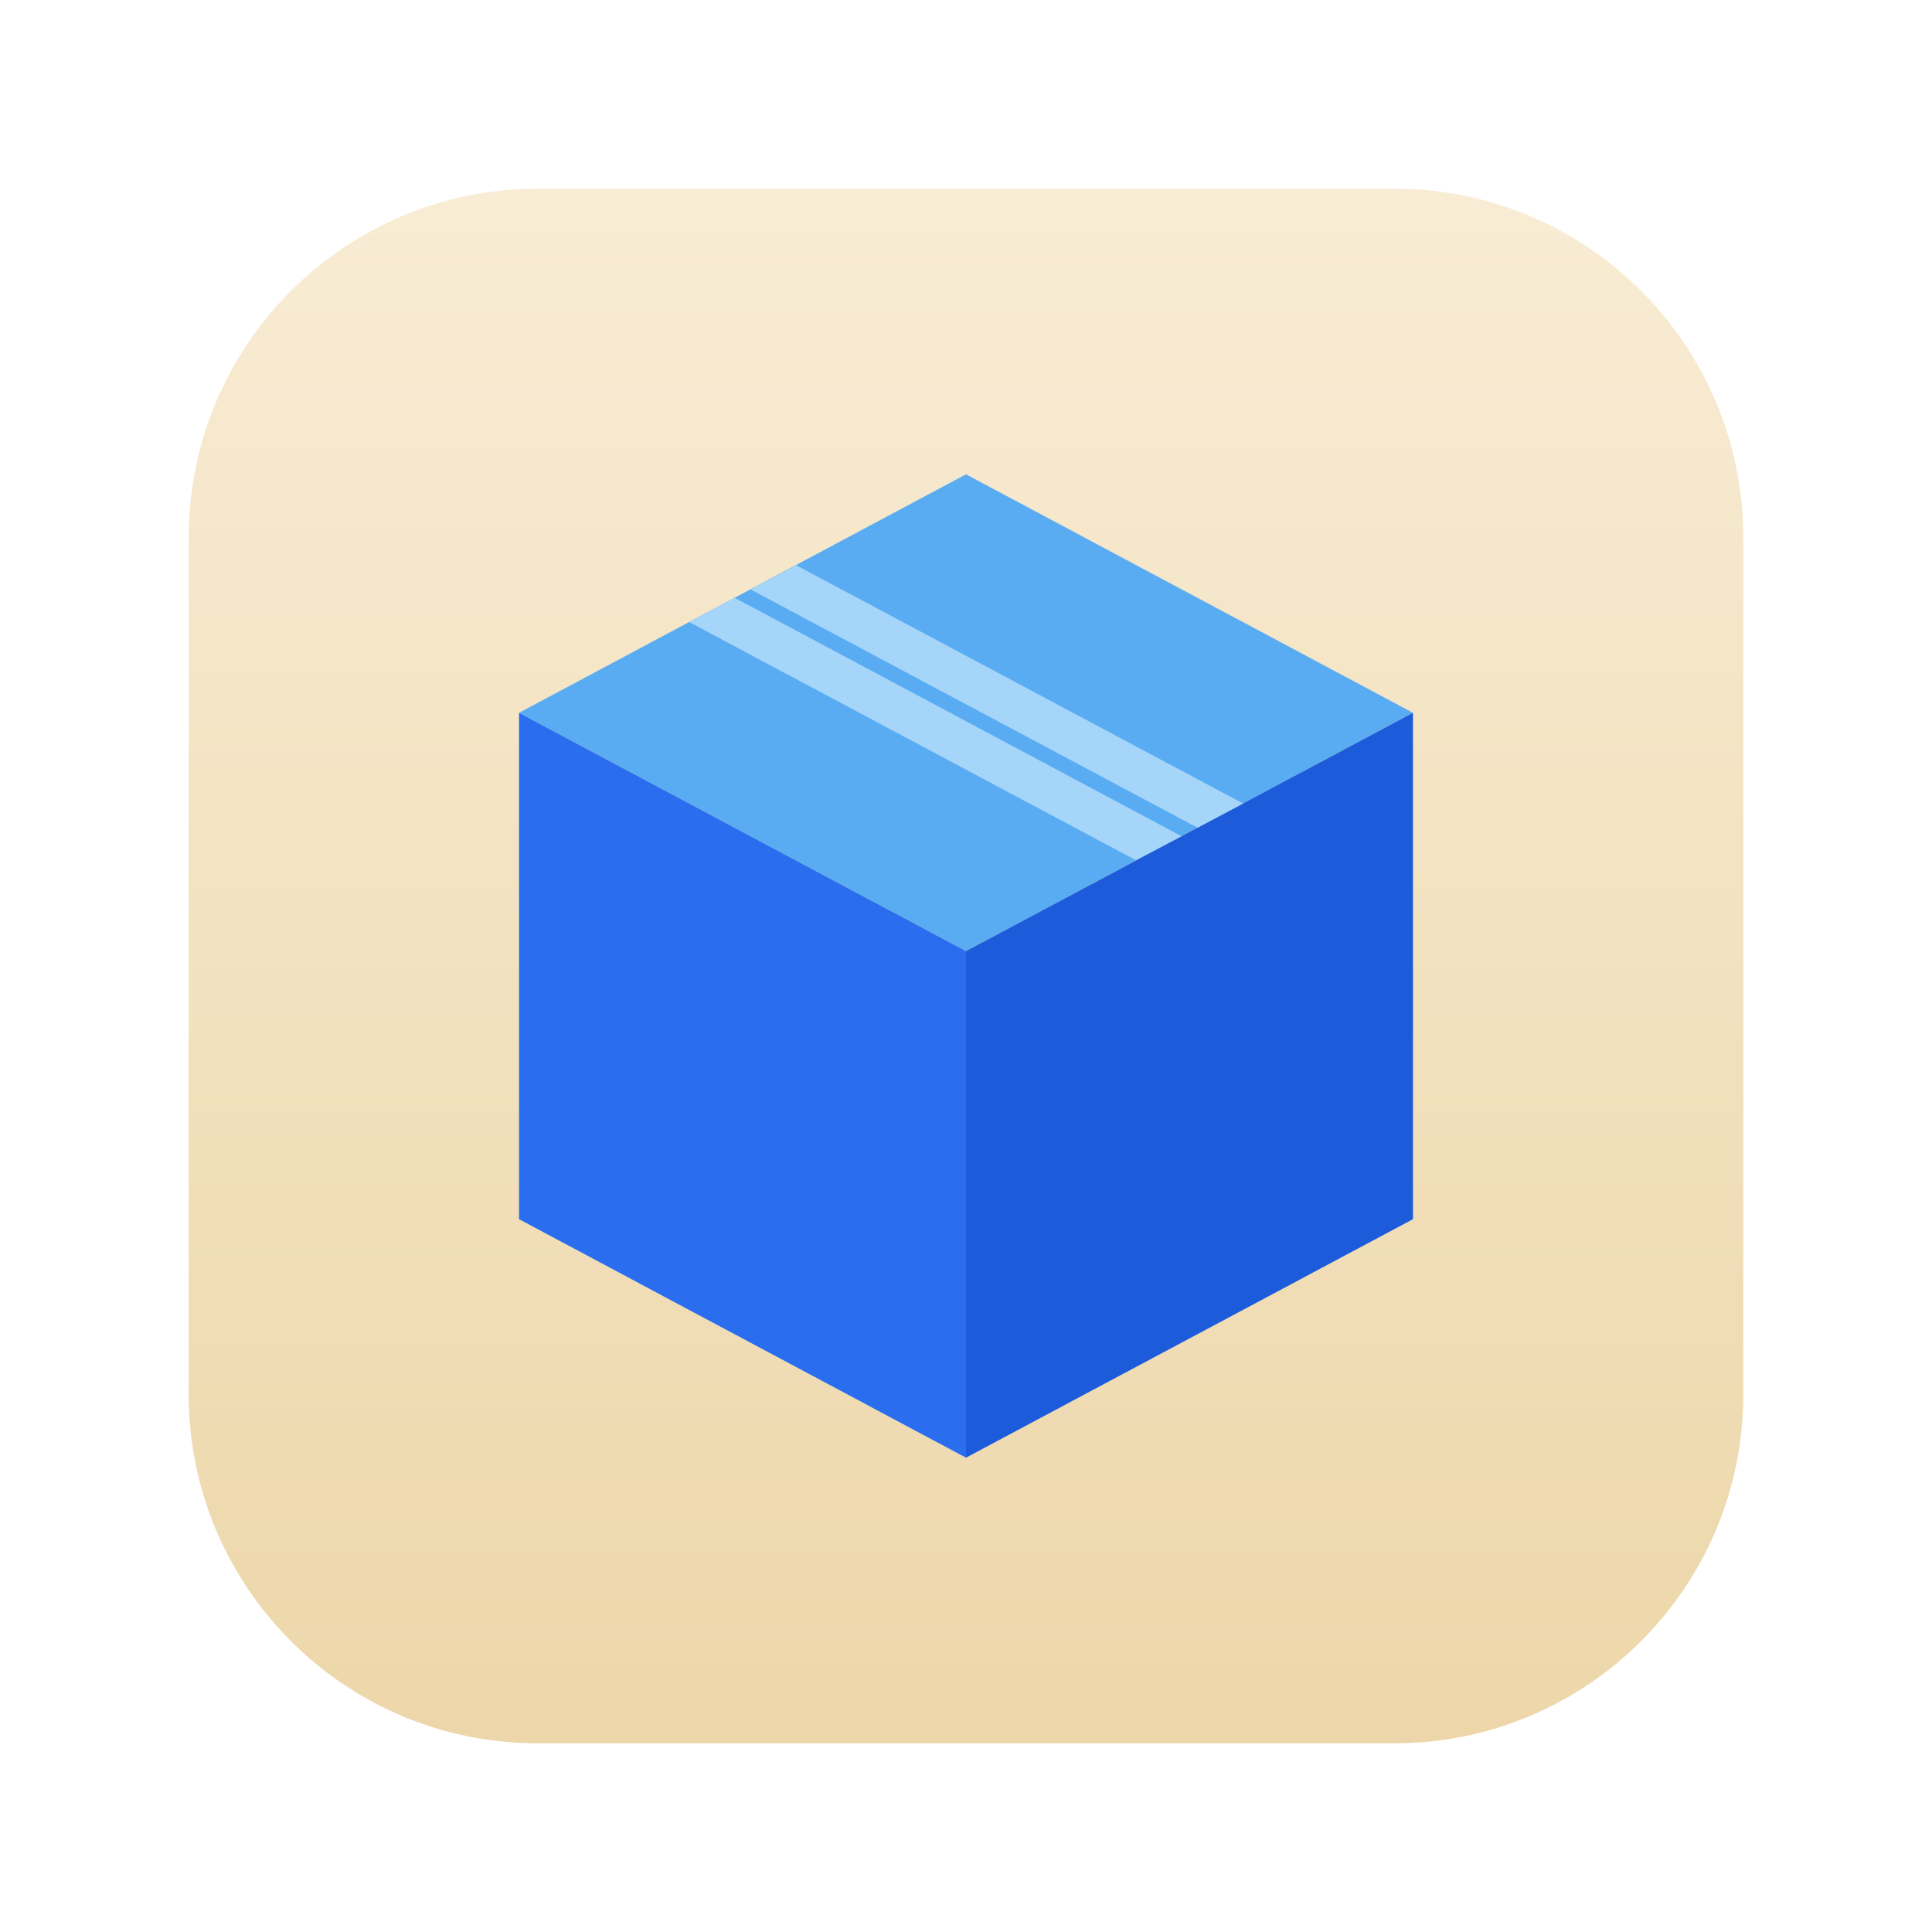
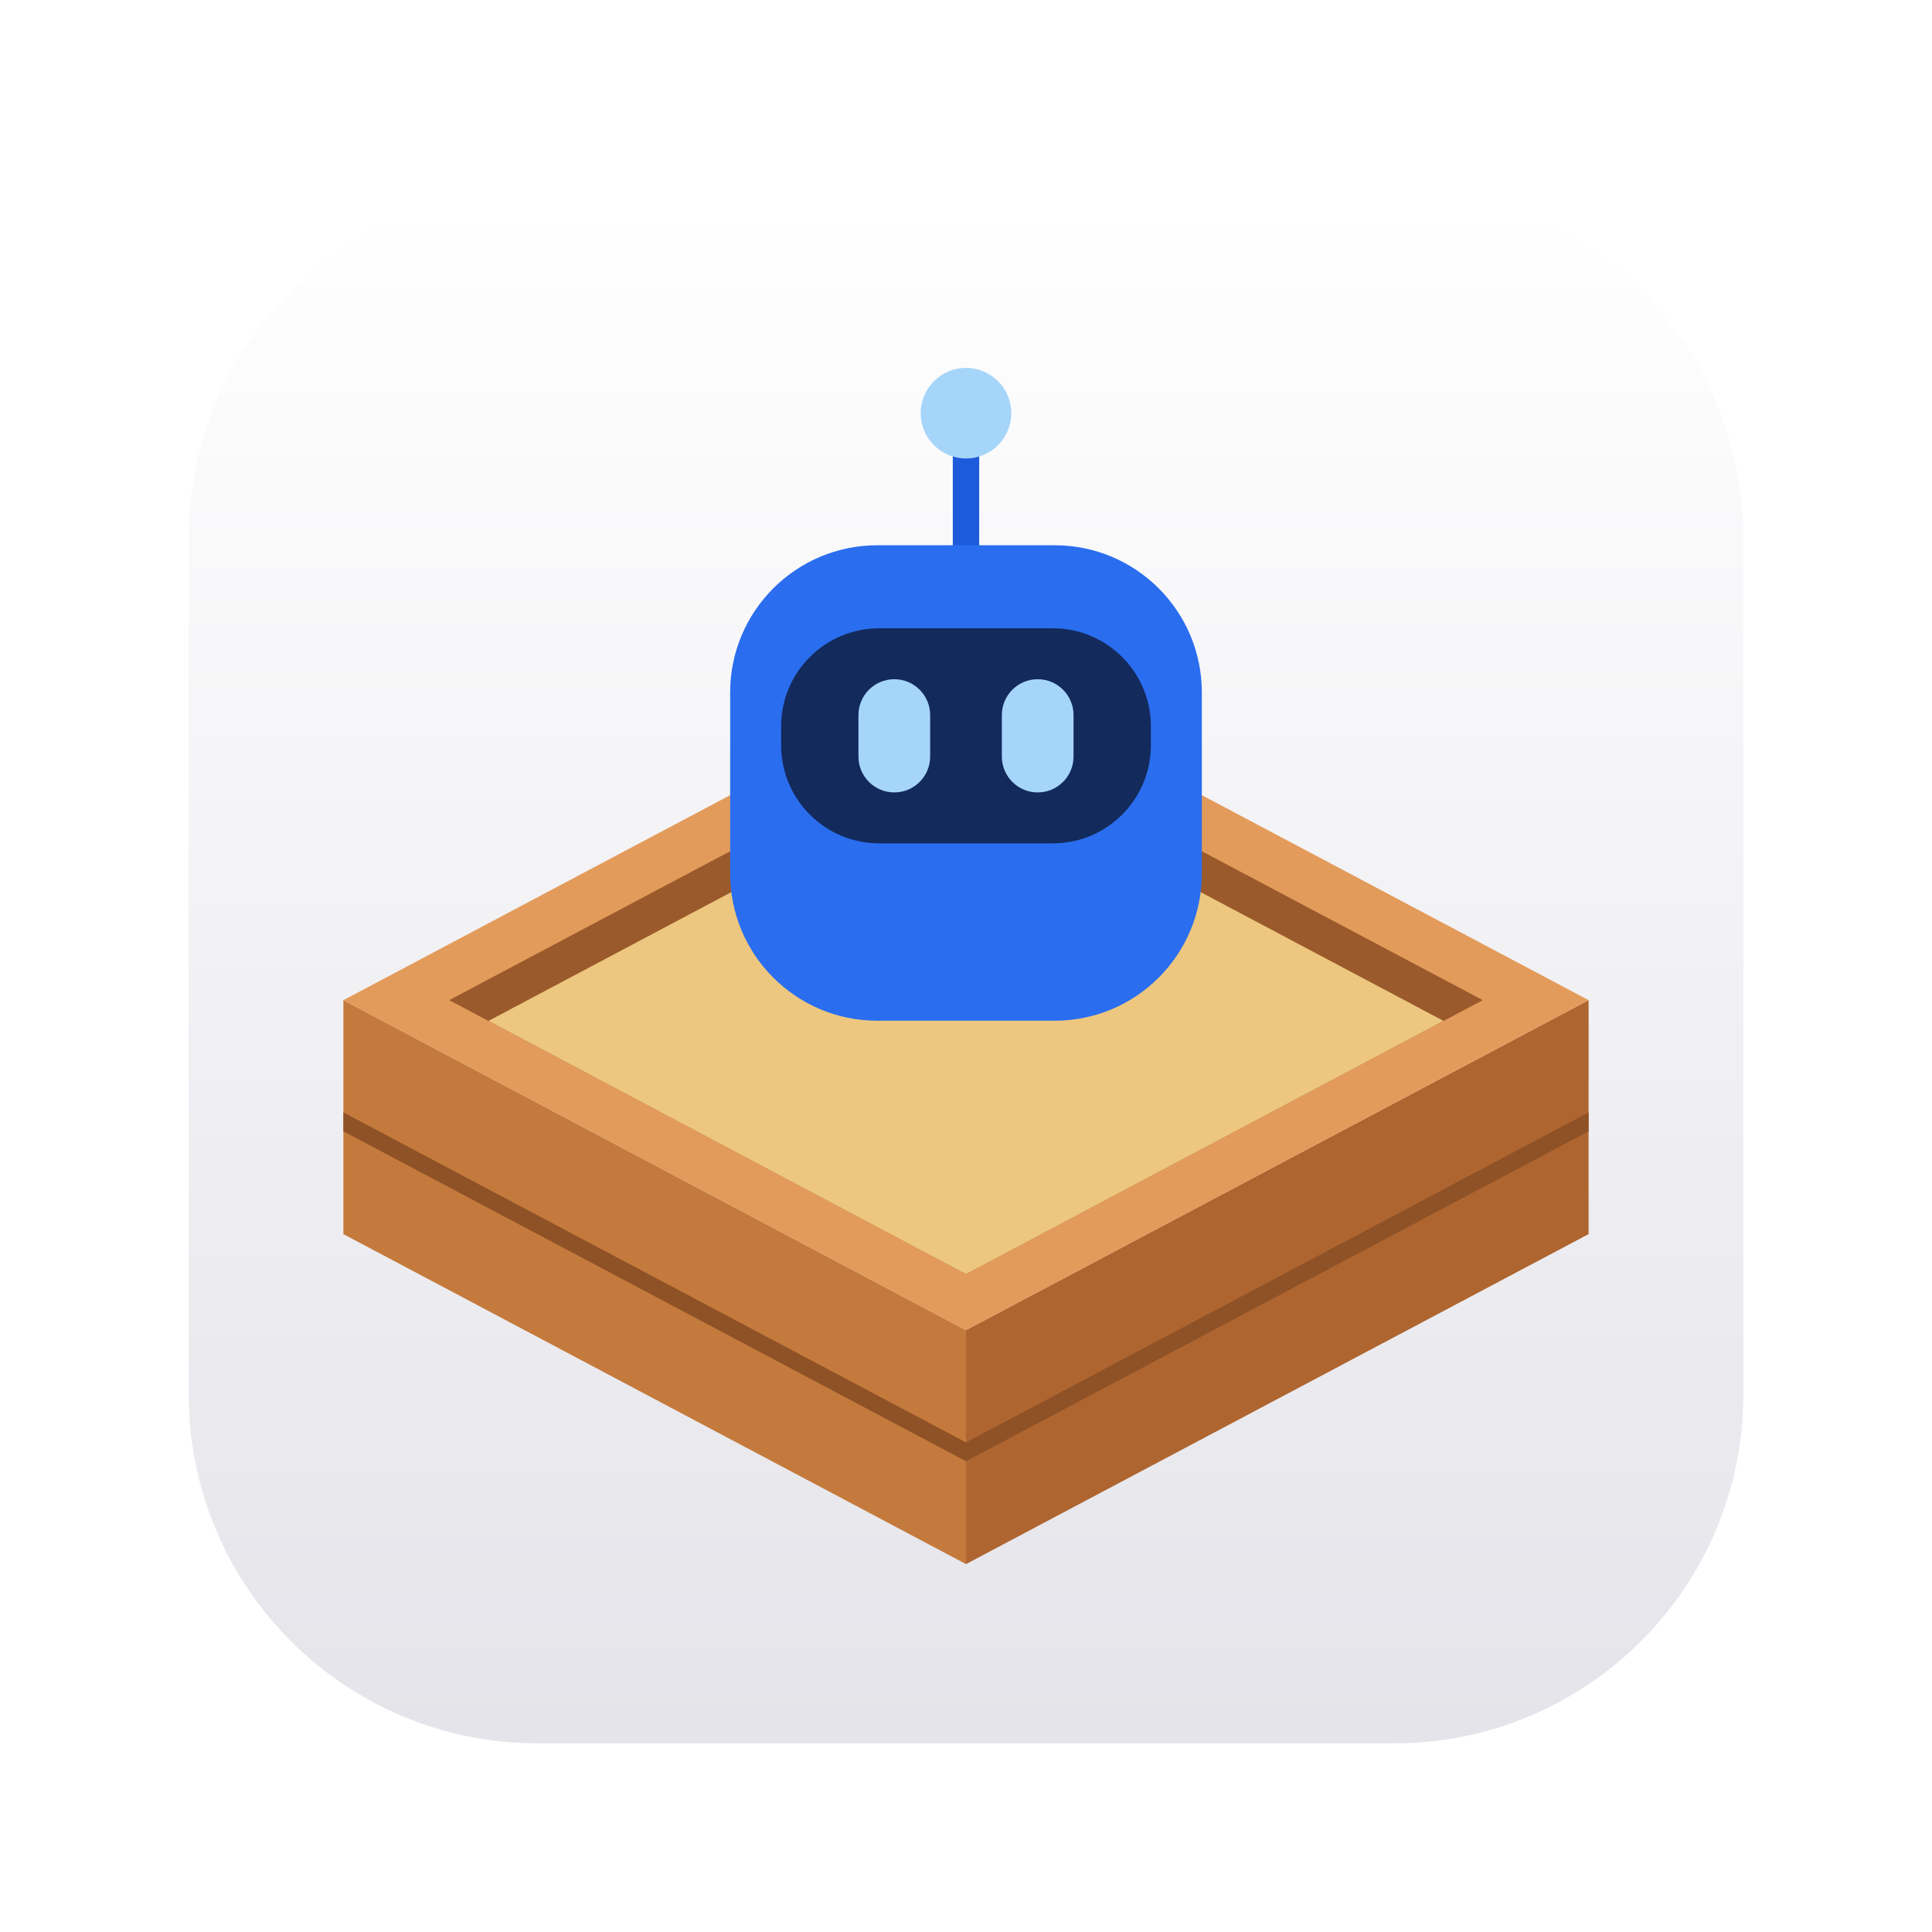
<svg xmlns="http://www.w3.org/2000/svg" viewBox="0 0 1024 1024">
  <defs>
    <linearGradient id="fill" x1="0" y1="0" x2="0" y2="1">
-       <stop offset="0" stop-color="#F8ECD4" />
-       <stop offset="1" stop-color="#EDD7AA" />
+       <stop offset="0" stop-color="#FFFFFF" />
+       <stop offset="1" stop-color="#E4E4EA" />
    </linearGradient>
+     <clipPath id="shape">
+       <rect x="100" y="100" width="824" height="824" rx="185" />
+     </clipPath>
  </defs>
  <rect x="100" y="100" width="824" height="824" rx="185" fill="url(#fill)" />
-   <g id="box">
-     <polygon points="512.0,251.4 748.9,377.8 512.0,504.1 275.1,377.8" fill="#5AACF2" />
-     <polygon points="275.1,377.8 512.0,504.1 512.0,772.6 275.1,646.2" fill="#2A6EEF" />
-     <polygon points="512.0,504.1 748.9,377.8 748.9,646.2 512.0,772.6" fill="#1C5CDB" />
-   </g>
-   <g id="tape">
-     <polygon points="365.1,329.6 389.3,316.8 626.2,443.2 602.0,455.9" fill="#A6D5FA" />
-     <polygon points="397.8,312.4 422.0,299.6 658.9,425.9 634.7,438.7" fill="#A6D5FA" />
+   <g clip-path="url(#shape)">
+     <g id="frame" transform="translate(0.0 -17.9)">
+       <polygon points="182.0,548.0 512.0,722.9 512.0,846.9 182.0,672.0" fill="#C47A3C" />
+       <polygon points="512.0,722.9 842.0,548.0 842.0,672.0 512.0,846.9" fill="#AE6530" />
+       <polygon points="182.0,607.5 512.0,782.4 512.0,792.4 182.0,617.5" fill="#8F5226" />
+       <polygon points="512.0,782.4 842.0,607.5 842.0,617.5 512.0,792.4" fill="#8F5226" />
+       <polygon points="512.0,373.1 842.0,548.0 512.0,722.9 182.0,548.0" fill="#E39B5B" />
+       <polygon points="512.0,402.8 785.9,548.0 512.0,693.2 238.1,548.0" fill="#9A5A2B" />
+     </g>
+     <g id="sand" transform="translate(0.0 -17.9)">
+       <polygon points="512.0,424.8 765.1,559.0 512.0,693.2 258.9,559.0" fill="#EDC77F" />
+     </g>
+     <g id="agent" transform="translate(0.0 3.0)">
+       <rect x="505" y="216" width="14" height="80" rx="7" fill="#1C5CDB" />
+       <circle cx="512" cy="216" r="24" fill="#A6D5FA" />
+       <rect x="387" y="286" width="250" height="252" rx="78" fill="#2A6EEF" />
+       <rect x="414" y="330" width="196" height="114" rx="52" fill="#132A5C" />
+       <rect x="455" y="357" width="38" height="60" rx="19" fill="#A6D5FA" />
+       <rect x="531" y="357" width="38" height="60" rx="19" fill="#A6D5FA" />
+     </g>
  </g>
</svg>
